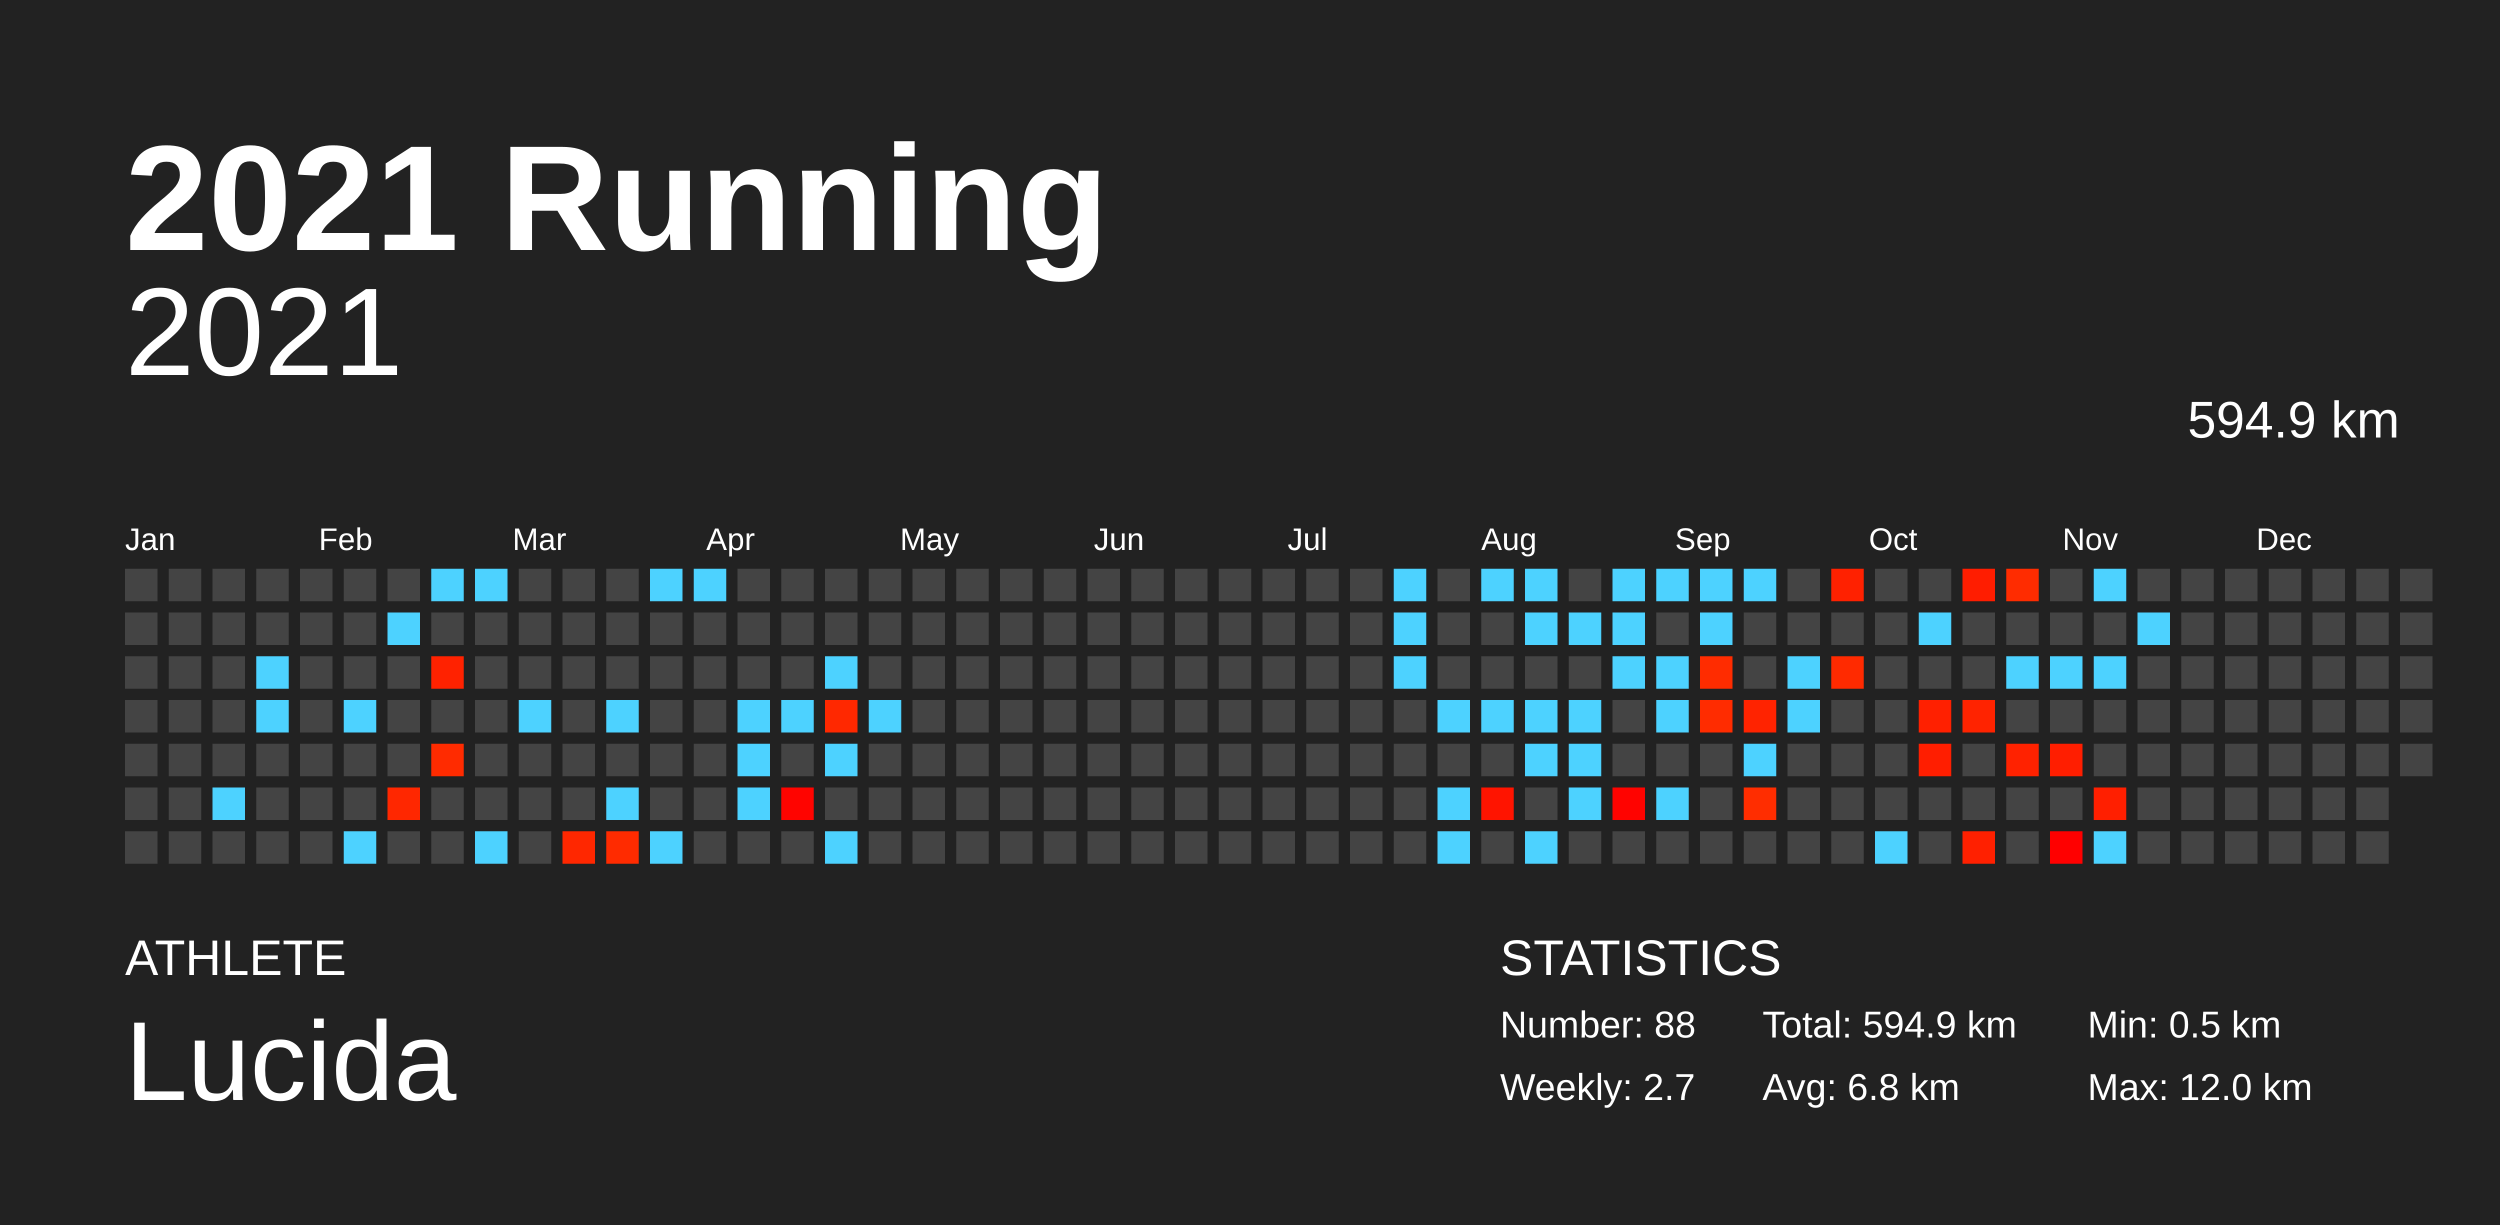
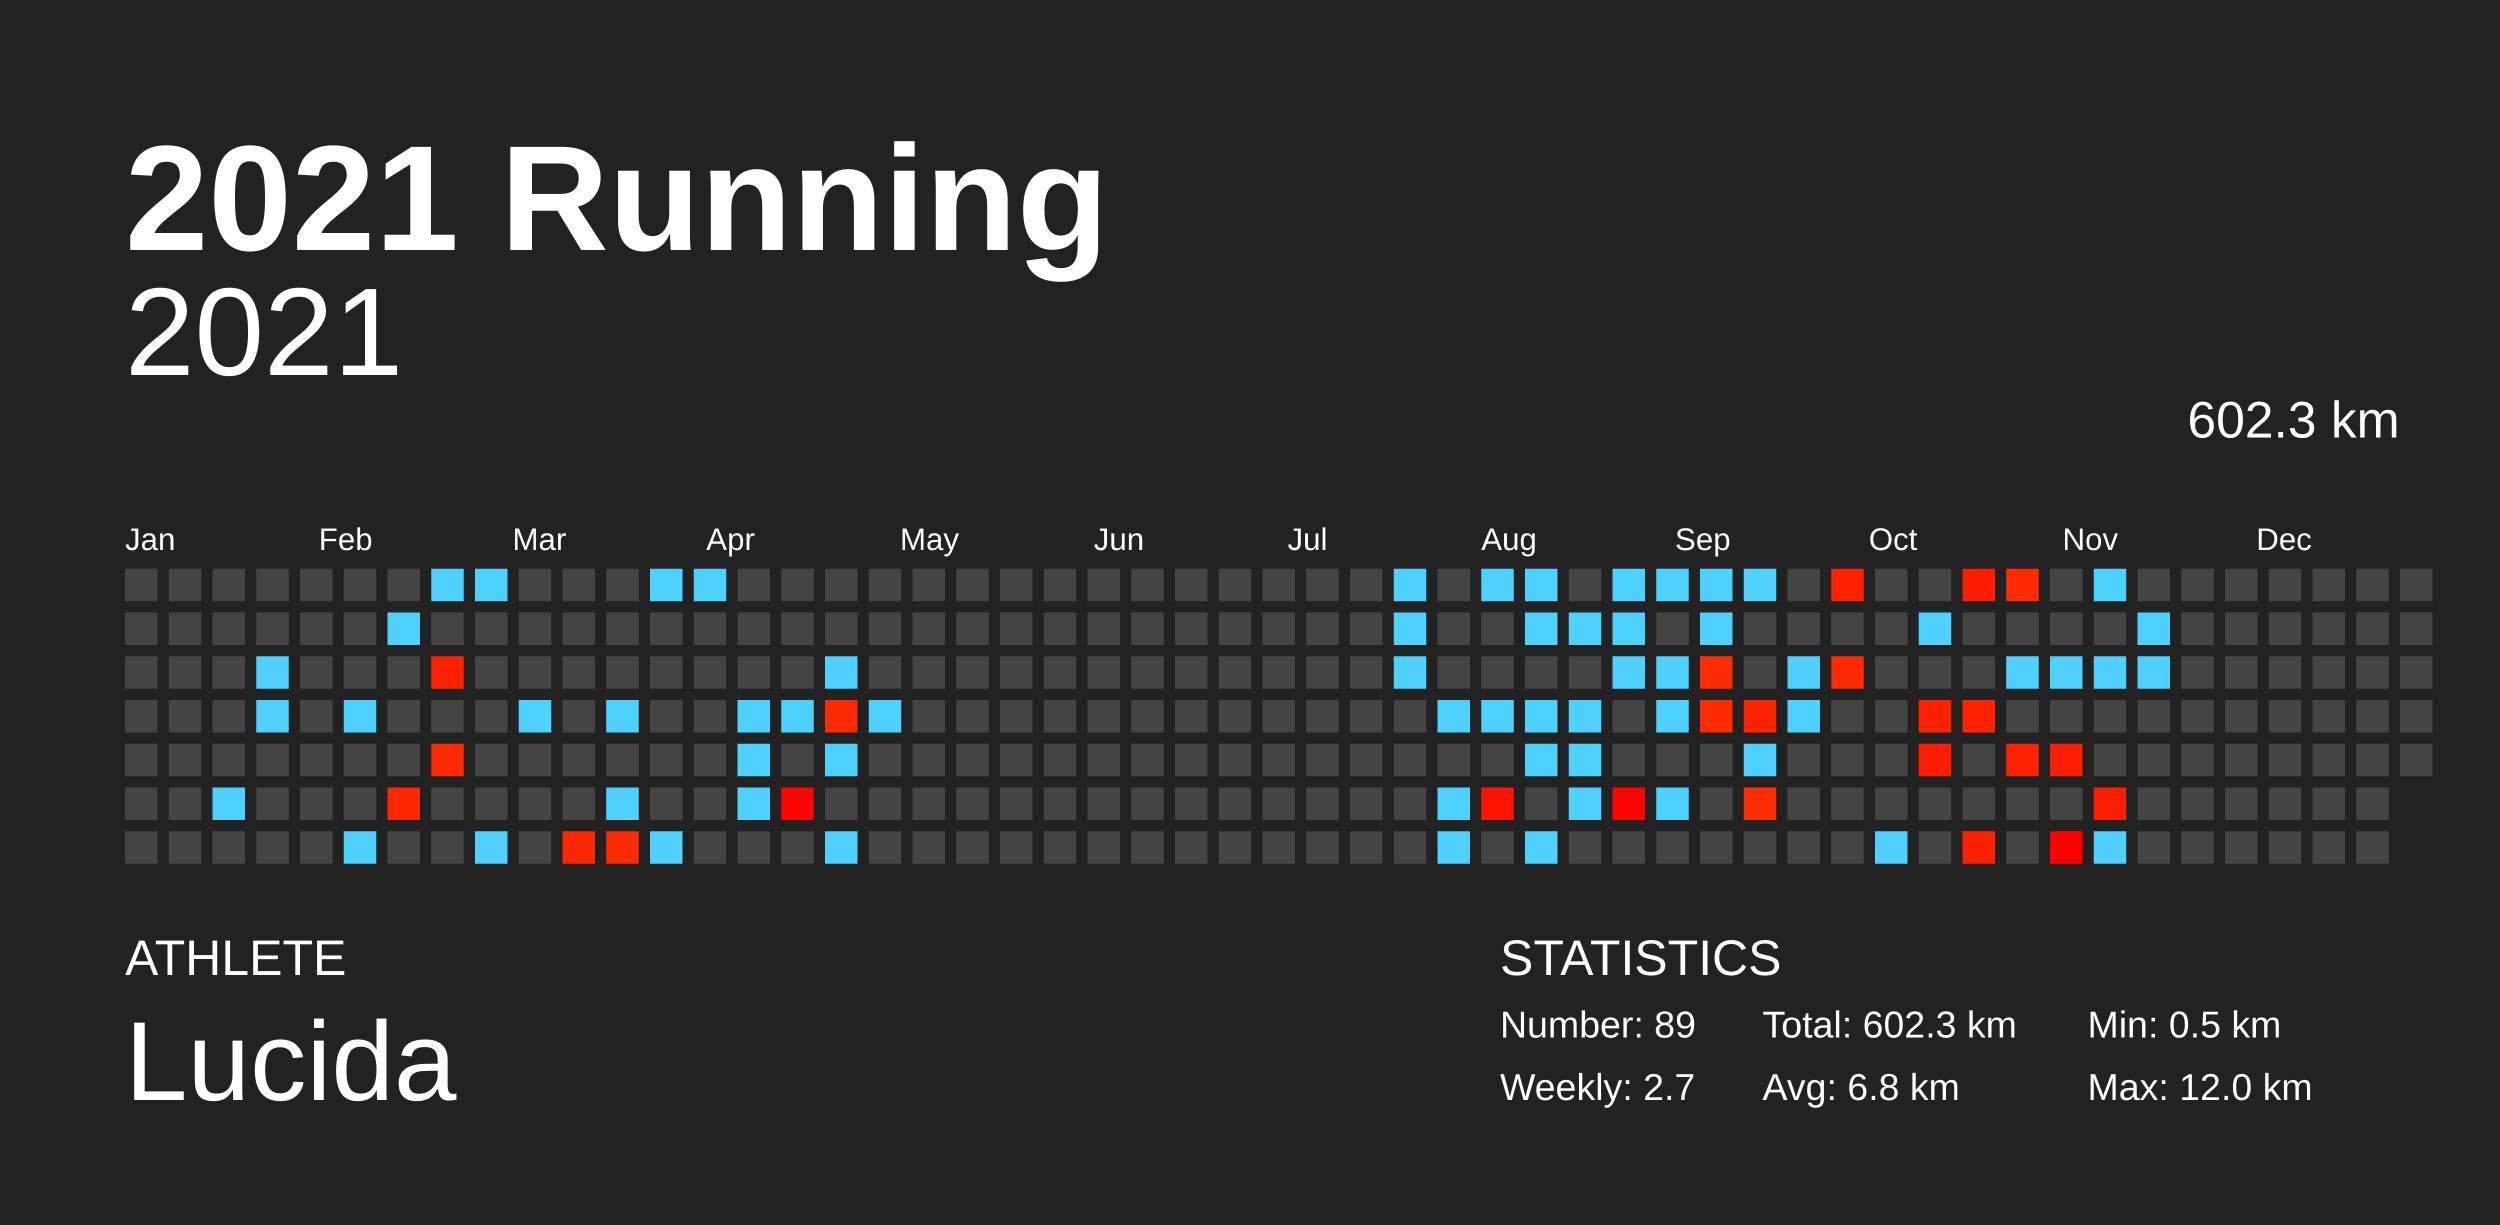
<svg xmlns="http://www.w3.org/2000/svg" baseProfile="full" height="98mm" version="1.1" viewBox="0,0,200,98" width="200mm">
  <defs />
  <rect fill="#222222" height="98" width="200" x="0" y="0" />
  <text fill="#FFFFFF" style="font-size:12px; font-family:Arial; font-weight:bold;" x="10" y="20">2021 Running</text>
  <text fill="#FFFFFF" style="font-size:4px; font-family:Arial" x="10" y="78">ATHLETE</text>
  <text fill="#FFFFFF" style="font-size:9px; font-family:Arial" x="10" y="88">Lucida</text>
  <text fill="#FFFFFF" style="font-size:4px; font-family:Arial" x="120" y="78">STATISTICS</text>
-   <text fill="#FFFFFF" style="font-size:3px; font-family:Arial" x="120" y="83">Number: 88</text>
+   <text fill="#FFFFFF" style="font-size:3px; font-family:Arial" x="120" y="83">Number: 89</text>
  <text fill="#FFFFFF" style="font-size:3px; font-family:Arial" x="120" y="88">Weekly: 2.7</text>
-   <text fill="#FFFFFF" style="font-size:3px; font-family:Arial" x="141" y="83">Total: 594.9 km</text>
+   <text fill="#FFFFFF" style="font-size:3px; font-family:Arial" x="141" y="83">Total: 602.3 km</text>
  <text fill="#FFFFFF" style="font-size:3px; font-family:Arial" x="141" y="88">Avg: 6.8 km</text>
  <text fill="#FFFFFF" style="font-size:3px; font-family:Arial" x="167" y="83">Min: 0.5 km</text>
  <text fill="#FFFFFF" style="font-size:3px; font-family:Arial" x="167" y="88">Max: 12.0 km</text>
  <text alignment-baseline="hanging" fill="#FFFFFF" style="font-size:10.0px; font-family:Arial;" x="10" y="30">2021</text>
-   <text alignment-baseline="hanging" fill="#FFFFFF" style="font-size:4.125px; font-family:Arial;" x="175" y="35">594.9 km</text>
+   <text alignment-baseline="hanging" fill="#FFFFFF" style="font-size:4.125px; font-family:Arial;" x="175" y="35">602.3 km</text>
  <text fill="#FFFFFF" style="font-size:2.5px; font-family:Arial" x="10.0" y="44">Jan</text>
  <text fill="#FFFFFF" style="font-size:2.5px; font-family:Arial" x="25.5" y="44">Feb</text>
  <text fill="#FFFFFF" style="font-size:2.5px; font-family:Arial" x="41.0" y="44">Mar</text>
  <text fill="#FFFFFF" style="font-size:2.5px; font-family:Arial" x="56.5" y="44">Apr</text>
  <text fill="#FFFFFF" style="font-size:2.5px; font-family:Arial" x="72.0" y="44">May</text>
  <text fill="#FFFFFF" style="font-size:2.5px; font-family:Arial" x="87.5" y="44">Jun</text>
  <text fill="#FFFFFF" style="font-size:2.5px; font-family:Arial" x="103.0" y="44">Jul</text>
  <text fill="#FFFFFF" style="font-size:2.5px; font-family:Arial" x="118.5" y="44">Aug</text>
  <text fill="#FFFFFF" style="font-size:2.5px; font-family:Arial" x="134.0" y="44">Sep</text>
  <text fill="#FFFFFF" style="font-size:2.5px; font-family:Arial" x="149.5" y="44">Oct</text>
  <text fill="#FFFFFF" style="font-size:2.5px; font-family:Arial" x="165.0" y="44">Nov</text>
  <text fill="#FFFFFF" style="font-size:2.5px; font-family:Arial" x="180.5" y="44">Dec</text>
  <rect fill="#444444" height="2.6" width="2.6" x="10.0" y="45.5" />
  <rect fill="#444444" height="2.6" width="2.6" x="10.0" y="49.0" />
  <rect fill="#444444" height="2.6" width="2.6" x="10.0" y="52.5" />
  <rect fill="#444444" height="2.6" width="2.6" x="10.0" y="56.0" />
  <rect fill="#444444" height="2.6" width="2.6" x="10.0" y="59.5" />
  <rect fill="#444444" height="2.6" width="2.6" x="10.0" y="63.0" />
  <rect fill="#444444" height="2.6" width="2.6" x="10.0" y="66.5" />
  <rect fill="#444444" height="2.6" width="2.6" x="13.5" y="45.5" />
  <rect fill="#444444" height="2.6" width="2.6" x="13.5" y="49.0" />
  <rect fill="#444444" height="2.6" width="2.6" x="13.5" y="52.5" />
  <rect fill="#444444" height="2.6" width="2.6" x="13.5" y="56.0" />
  <rect fill="#444444" height="2.6" width="2.6" x="13.5" y="59.5" />
  <rect fill="#444444" height="2.6" width="2.6" x="13.5" y="63.0" />
  <rect fill="#444444" height="2.6" width="2.6" x="13.5" y="66.5" />
  <rect fill="#444444" height="2.6" width="2.6" x="17.0" y="45.5" />
  <rect fill="#444444" height="2.6" width="2.6" x="17.0" y="49.0" />
  <rect fill="#444444" height="2.6" width="2.6" x="17.0" y="52.5" />
  <rect fill="#444444" height="2.6" width="2.6" x="17.0" y="56.0" />
  <rect fill="#444444" height="2.6" width="2.6" x="17.0" y="59.5" />
  <rect fill="#4dd2ff" height="2.6" width="2.6" x="17.0" y="63.0" />
  <rect fill="#444444" height="2.6" width="2.6" x="17.0" y="66.5" />
  <rect fill="#444444" height="2.6" width="2.6" x="20.5" y="45.5" />
  <rect fill="#444444" height="2.6" width="2.6" x="20.5" y="49.0" />
  <rect fill="#4dd2ff" height="2.6" width="2.6" x="20.5" y="52.5" />
  <rect fill="#4dd2ff" height="2.6" width="2.6" x="20.5" y="56.0" />
  <rect fill="#444444" height="2.6" width="2.6" x="20.5" y="59.5" />
  <rect fill="#444444" height="2.6" width="2.6" x="20.5" y="63.0" />
  <rect fill="#444444" height="2.6" width="2.6" x="20.5" y="66.5" />
  <rect fill="#444444" height="2.6" width="2.6" x="24.0" y="45.5" />
  <rect fill="#444444" height="2.6" width="2.6" x="24.0" y="49.0" />
  <rect fill="#444444" height="2.6" width="2.6" x="24.0" y="52.5" />
  <rect fill="#444444" height="2.6" width="2.6" x="24.0" y="56.0" />
  <rect fill="#444444" height="2.6" width="2.6" x="24.0" y="59.5" />
  <rect fill="#444444" height="2.6" width="2.6" x="24.0" y="63.0" />
  <rect fill="#444444" height="2.6" width="2.6" x="24.0" y="66.5" />
  <rect fill="#444444" height="2.6" width="2.6" x="27.5" y="45.5" />
  <rect fill="#444444" height="2.6" width="2.6" x="27.5" y="49.0" />
  <rect fill="#444444" height="2.6" width="2.6" x="27.5" y="52.5" />
  <rect fill="#4dd2ff" height="2.6" width="2.6" x="27.5" y="56.0" />
  <rect fill="#444444" height="2.6" width="2.6" x="27.5" y="59.5" />
  <rect fill="#444444" height="2.6" width="2.6" x="27.5" y="63.0" />
  <rect fill="#4dd2ff" height="2.6" width="2.6" x="27.5" y="66.5" />
  <rect fill="#444444" height="2.6" width="2.6" x="31.0" y="45.5" />
  <rect fill="#4dd2ff" height="2.6" width="2.6" x="31.0" y="49.0" />
  <rect fill="#444444" height="2.6" width="2.6" x="31.0" y="52.5" />
  <rect fill="#444444" height="2.6" width="2.6" x="31.0" y="56.0" />
  <rect fill="#444444" height="2.6" width="2.6" x="31.0" y="59.5" />
  <rect fill="#ff2700" height="2.6" width="2.6" x="31.0" y="63.0" />
  <rect fill="#444444" height="2.6" width="2.6" x="31.0" y="66.5" />
  <rect fill="#4dd2ff" height="2.6" width="2.6" x="34.5" y="45.5" />
  <rect fill="#444444" height="2.6" width="2.6" x="34.5" y="49.0" />
  <rect fill="#ff2200" height="2.6" width="2.6" x="34.5" y="52.5" />
  <rect fill="#444444" height="2.6" width="2.6" x="34.5" y="56.0" />
  <rect fill="#ff2b00" height="2.6" width="2.6" x="34.5" y="59.5" />
  <rect fill="#444444" height="2.6" width="2.6" x="34.5" y="63.0" />
  <rect fill="#444444" height="2.6" width="2.6" x="34.5" y="66.5" />
  <rect fill="#4dd2ff" height="2.6" width="2.6" x="38.0" y="45.5" />
  <rect fill="#444444" height="2.6" width="2.6" x="38.0" y="49.0" />
  <rect fill="#444444" height="2.6" width="2.6" x="38.0" y="52.5" />
  <rect fill="#444444" height="2.6" width="2.6" x="38.0" y="56.0" />
  <rect fill="#444444" height="2.6" width="2.6" x="38.0" y="59.5" />
  <rect fill="#444444" height="2.6" width="2.6" x="38.0" y="63.0" />
  <rect fill="#4dd2ff" height="2.6" width="2.6" x="38.0" y="66.5" />
  <rect fill="#444444" height="2.6" width="2.6" x="41.5" y="45.5" />
  <rect fill="#444444" height="2.6" width="2.6" x="41.5" y="49.0" />
  <rect fill="#444444" height="2.6" width="2.6" x="41.5" y="52.5" />
  <rect fill="#4dd2ff" height="2.6" width="2.6" x="41.5" y="56.0" />
  <rect fill="#444444" height="2.6" width="2.6" x="41.5" y="59.5" />
  <rect fill="#444444" height="2.6" width="2.6" x="41.5" y="63.0" />
  <rect fill="#444444" height="2.6" width="2.6" x="41.5" y="66.5" />
  <rect fill="#444444" height="2.6" width="2.6" x="45.0" y="45.5" />
  <rect fill="#444444" height="2.6" width="2.6" x="45.0" y="49.0" />
  <rect fill="#444444" height="2.6" width="2.6" x="45.0" y="52.5" />
  <rect fill="#444444" height="2.6" width="2.6" x="45.0" y="56.0" />
  <rect fill="#444444" height="2.6" width="2.6" x="45.0" y="59.5" />
  <rect fill="#444444" height="2.6" width="2.6" x="45.0" y="63.0" />
  <rect fill="#ff2700" height="2.6" width="2.6" x="45.0" y="66.5" />
  <rect fill="#444444" height="2.6" width="2.6" x="48.5" y="45.5" />
  <rect fill="#444444" height="2.6" width="2.6" x="48.5" y="49.0" />
  <rect fill="#444444" height="2.6" width="2.6" x="48.5" y="52.5" />
  <rect fill="#4dd2ff" height="2.6" width="2.6" x="48.5" y="56.0" />
  <rect fill="#444444" height="2.6" width="2.6" x="48.5" y="59.5" />
  <rect fill="#4dd2ff" height="2.6" width="2.6" x="48.5" y="63.0" />
  <rect fill="#ff2b00" height="2.6" width="2.6" x="48.5" y="66.5" />
  <rect fill="#4dd2ff" height="2.6" width="2.6" x="52.0" y="45.5" />
  <rect fill="#444444" height="2.6" width="2.6" x="52.0" y="49.0" />
  <rect fill="#444444" height="2.6" width="2.6" x="52.0" y="52.5" />
  <rect fill="#444444" height="2.6" width="2.6" x="52.0" y="56.0" />
  <rect fill="#444444" height="2.6" width="2.6" x="52.0" y="59.5" />
  <rect fill="#444444" height="2.6" width="2.6" x="52.0" y="63.0" />
  <rect fill="#4dd2ff" height="2.6" width="2.6" x="52.0" y="66.5" />
  <rect fill="#4dd2ff" height="2.6" width="2.6" x="55.5" y="45.5" />
  <rect fill="#444444" height="2.6" width="2.6" x="55.5" y="49.0" />
  <rect fill="#444444" height="2.6" width="2.6" x="55.5" y="52.5" />
  <rect fill="#444444" height="2.6" width="2.6" x="55.5" y="56.0" />
  <rect fill="#444444" height="2.6" width="2.6" x="55.5" y="59.5" />
  <rect fill="#444444" height="2.6" width="2.6" x="55.5" y="63.0" />
  <rect fill="#444444" height="2.6" width="2.6" x="55.5" y="66.5" />
  <rect fill="#444444" height="2.6" width="2.6" x="59.0" y="45.5" />
  <rect fill="#444444" height="2.6" width="2.6" x="59.0" y="49.0" />
  <rect fill="#444444" height="2.6" width="2.6" x="59.0" y="52.5" />
  <rect fill="#4dd2ff" height="2.6" width="2.6" x="59.0" y="56.0" />
  <rect fill="#4dd2ff" height="2.6" width="2.6" x="59.0" y="59.5" />
  <rect fill="#4dd2ff" height="2.6" width="2.6" x="59.0" y="63.0" />
  <rect fill="#444444" height="2.6" width="2.6" x="59.0" y="66.5" />
  <rect fill="#444444" height="2.6" width="2.6" x="62.5" y="45.5" />
  <rect fill="#444444" height="2.6" width="2.6" x="62.5" y="49.0" />
  <rect fill="#444444" height="2.6" width="2.6" x="62.5" y="52.5" />
  <rect fill="#4dd2ff" height="2.6" width="2.6" x="62.5" y="56.0" />
  <rect fill="#444444" height="2.6" width="2.6" x="62.5" y="59.5" />
  <rect fill="#ff0400" height="2.6" width="2.6" x="62.5" y="63.0" />
  <rect fill="#444444" height="2.6" width="2.6" x="62.5" y="66.5" />
  <rect fill="#444444" height="2.6" width="2.6" x="66.0" y="45.5" />
  <rect fill="#444444" height="2.6" width="2.6" x="66.0" y="49.0" />
  <rect fill="#4dd2ff" height="2.6" width="2.6" x="66.0" y="52.5" />
  <rect fill="#ff2800" height="2.6" width="2.6" x="66.0" y="56.0" />
  <rect fill="#4dd2ff" height="2.6" width="2.6" x="66.0" y="59.5" />
  <rect fill="#444444" height="2.6" width="2.6" x="66.0" y="63.0" />
  <rect fill="#4dd2ff" height="2.6" width="2.6" x="66.0" y="66.5" />
  <rect fill="#444444" height="2.6" width="2.6" x="69.5" y="45.5" />
  <rect fill="#444444" height="2.6" width="2.6" x="69.5" y="49.0" />
  <rect fill="#444444" height="2.6" width="2.6" x="69.5" y="52.5" />
  <rect fill="#4dd2ff" height="2.6" width="2.6" x="69.5" y="56.0" />
  <rect fill="#444444" height="2.6" width="2.6" x="69.5" y="59.5" />
  <rect fill="#444444" height="2.6" width="2.6" x="69.5" y="63.0" />
  <rect fill="#444444" height="2.6" width="2.6" x="69.5" y="66.5" />
  <rect fill="#444444" height="2.6" width="2.6" x="73.0" y="45.5" />
  <rect fill="#444444" height="2.6" width="2.6" x="73.0" y="49.0" />
  <rect fill="#444444" height="2.6" width="2.6" x="73.0" y="52.5" />
  <rect fill="#444444" height="2.6" width="2.6" x="73.0" y="56.0" />
  <rect fill="#444444" height="2.6" width="2.6" x="73.0" y="59.5" />
  <rect fill="#444444" height="2.6" width="2.6" x="73.0" y="63.0" />
  <rect fill="#444444" height="2.6" width="2.6" x="73.0" y="66.5" />
  <rect fill="#444444" height="2.6" width="2.6" x="76.5" y="45.5" />
  <rect fill="#444444" height="2.6" width="2.6" x="76.5" y="49.0" />
  <rect fill="#444444" height="2.6" width="2.6" x="76.5" y="52.5" />
  <rect fill="#444444" height="2.6" width="2.6" x="76.5" y="56.0" />
  <rect fill="#444444" height="2.6" width="2.6" x="76.5" y="59.5" />
  <rect fill="#444444" height="2.6" width="2.6" x="76.5" y="63.0" />
  <rect fill="#444444" height="2.6" width="2.6" x="76.5" y="66.5" />
  <rect fill="#444444" height="2.6" width="2.6" x="80.0" y="45.5" />
  <rect fill="#444444" height="2.6" width="2.6" x="80.0" y="49.0" />
  <rect fill="#444444" height="2.6" width="2.6" x="80.0" y="52.5" />
  <rect fill="#444444" height="2.6" width="2.6" x="80.0" y="56.0" />
  <rect fill="#444444" height="2.6" width="2.6" x="80.0" y="59.5" />
  <rect fill="#444444" height="2.6" width="2.6" x="80.0" y="63.0" />
  <rect fill="#444444" height="2.6" width="2.6" x="80.0" y="66.5" />
  <rect fill="#444444" height="2.6" width="2.6" x="83.5" y="45.5" />
  <rect fill="#444444" height="2.6" width="2.6" x="83.5" y="49.0" />
  <rect fill="#444444" height="2.6" width="2.6" x="83.5" y="52.5" />
  <rect fill="#444444" height="2.6" width="2.6" x="83.5" y="56.0" />
  <rect fill="#444444" height="2.6" width="2.6" x="83.5" y="59.5" />
  <rect fill="#444444" height="2.6" width="2.6" x="83.5" y="63.0" />
  <rect fill="#444444" height="2.6" width="2.6" x="83.5" y="66.5" />
  <rect fill="#444444" height="2.6" width="2.6" x="87.0" y="45.5" />
  <rect fill="#444444" height="2.6" width="2.6" x="87.0" y="49.0" />
  <rect fill="#444444" height="2.6" width="2.6" x="87.0" y="52.5" />
  <rect fill="#444444" height="2.6" width="2.6" x="87.0" y="56.0" />
  <rect fill="#444444" height="2.6" width="2.6" x="87.0" y="59.5" />
  <rect fill="#444444" height="2.6" width="2.6" x="87.0" y="63.0" />
  <rect fill="#444444" height="2.6" width="2.6" x="87.0" y="66.5" />
  <rect fill="#444444" height="2.6" width="2.6" x="90.5" y="45.5" />
  <rect fill="#444444" height="2.6" width="2.6" x="90.5" y="49.0" />
  <rect fill="#444444" height="2.6" width="2.6" x="90.5" y="52.5" />
  <rect fill="#444444" height="2.6" width="2.6" x="90.5" y="56.0" />
  <rect fill="#444444" height="2.6" width="2.6" x="90.5" y="59.5" />
  <rect fill="#444444" height="2.6" width="2.6" x="90.5" y="63.0" />
  <rect fill="#444444" height="2.6" width="2.6" x="90.5" y="66.5" />
  <rect fill="#444444" height="2.6" width="2.6" x="94.0" y="45.5" />
  <rect fill="#444444" height="2.6" width="2.6" x="94.0" y="49.0" />
  <rect fill="#444444" height="2.6" width="2.6" x="94.0" y="52.5" />
  <rect fill="#444444" height="2.6" width="2.6" x="94.0" y="56.0" />
  <rect fill="#444444" height="2.6" width="2.6" x="94.0" y="59.5" />
  <rect fill="#444444" height="2.6" width="2.6" x="94.0" y="63.0" />
  <rect fill="#444444" height="2.6" width="2.6" x="94.0" y="66.5" />
  <rect fill="#444444" height="2.6" width="2.6" x="97.5" y="45.5" />
  <rect fill="#444444" height="2.6" width="2.6" x="97.5" y="49.0" />
  <rect fill="#444444" height="2.6" width="2.6" x="97.5" y="52.5" />
  <rect fill="#444444" height="2.6" width="2.6" x="97.5" y="56.0" />
  <rect fill="#444444" height="2.6" width="2.6" x="97.5" y="59.5" />
  <rect fill="#444444" height="2.6" width="2.6" x="97.5" y="63.0" />
  <rect fill="#444444" height="2.6" width="2.6" x="97.5" y="66.5" />
  <rect fill="#444444" height="2.6" width="2.6" x="101.0" y="45.5" />
  <rect fill="#444444" height="2.6" width="2.6" x="101.0" y="49.0" />
  <rect fill="#444444" height="2.6" width="2.6" x="101.0" y="52.5" />
  <rect fill="#444444" height="2.6" width="2.6" x="101.0" y="56.0" />
  <rect fill="#444444" height="2.6" width="2.6" x="101.0" y="59.5" />
  <rect fill="#444444" height="2.6" width="2.6" x="101.0" y="63.0" />
  <rect fill="#444444" height="2.6" width="2.6" x="101.0" y="66.5" />
  <rect fill="#444444" height="2.6" width="2.6" x="104.5" y="45.5" />
  <rect fill="#444444" height="2.6" width="2.6" x="104.5" y="49.0" />
  <rect fill="#444444" height="2.6" width="2.6" x="104.5" y="52.5" />
  <rect fill="#444444" height="2.6" width="2.6" x="104.5" y="56.0" />
  <rect fill="#444444" height="2.6" width="2.6" x="104.5" y="59.5" />
  <rect fill="#444444" height="2.6" width="2.6" x="104.5" y="63.0" />
  <rect fill="#444444" height="2.6" width="2.6" x="104.5" y="66.5" />
  <rect fill="#444444" height="2.6" width="2.6" x="108.0" y="45.5" />
  <rect fill="#444444" height="2.6" width="2.6" x="108.0" y="49.0" />
  <rect fill="#444444" height="2.6" width="2.6" x="108.0" y="52.5" />
  <rect fill="#444444" height="2.6" width="2.6" x="108.0" y="56.0" />
  <rect fill="#444444" height="2.6" width="2.6" x="108.0" y="59.5" />
  <rect fill="#444444" height="2.6" width="2.6" x="108.0" y="63.0" />
  <rect fill="#444444" height="2.6" width="2.6" x="108.0" y="66.5" />
  <rect fill="#4dd2ff" height="2.6" width="2.6" x="111.5" y="45.5" />
  <rect fill="#4dd2ff" height="2.6" width="2.6" x="111.5" y="49.0" />
  <rect fill="#4dd2ff" height="2.6" width="2.6" x="111.5" y="52.5" />
  <rect fill="#444444" height="2.6" width="2.6" x="111.5" y="56.0" />
  <rect fill="#444444" height="2.6" width="2.6" x="111.5" y="59.5" />
  <rect fill="#444444" height="2.6" width="2.6" x="111.5" y="63.0" />
  <rect fill="#444444" height="2.6" width="2.6" x="111.5" y="66.5" />
  <rect fill="#444444" height="2.6" width="2.6" x="115.0" y="45.5" />
  <rect fill="#444444" height="2.6" width="2.6" x="115.0" y="49.0" />
  <rect fill="#444444" height="2.6" width="2.6" x="115.0" y="52.5" />
  <rect fill="#4dd2ff" height="2.6" width="2.6" x="115.0" y="56.0" />
  <rect fill="#444444" height="2.6" width="2.6" x="115.0" y="59.5" />
  <rect fill="#4dd2ff" height="2.6" width="2.6" x="115.0" y="63.0" />
  <rect fill="#4dd2ff" height="2.6" width="2.6" x="115.0" y="66.5" />
  <rect fill="#4dd2ff" height="2.6" width="2.6" x="118.5" y="45.5" />
  <rect fill="#444444" height="2.6" width="2.6" x="118.5" y="49.0" />
  <rect fill="#444444" height="2.6" width="2.6" x="118.5" y="52.5" />
  <rect fill="#4dd2ff" height="2.6" width="2.6" x="118.5" y="56.0" />
  <rect fill="#444444" height="2.6" width="2.6" x="118.5" y="59.5" />
  <rect fill="#ff1400" height="2.6" width="2.6" x="118.5" y="63.0" />
  <rect fill="#444444" height="2.6" width="2.6" x="118.5" y="66.5" />
  <rect fill="#4dd2ff" height="2.6" width="2.6" x="122.0" y="45.5" />
  <rect fill="#4dd2ff" height="2.6" width="2.6" x="122.0" y="49.0" />
  <rect fill="#444444" height="2.6" width="2.6" x="122.0" y="52.5" />
  <rect fill="#4dd2ff" height="2.6" width="2.6" x="122.0" y="56.0" />
  <rect fill="#4dd2ff" height="2.6" width="2.6" x="122.0" y="59.5" />
  <rect fill="#444444" height="2.6" width="2.6" x="122.0" y="63.0" />
  <rect fill="#4dd2ff" height="2.6" width="2.6" x="122.0" y="66.5" />
  <rect fill="#444444" height="2.6" width="2.6" x="125.5" y="45.5" />
  <rect fill="#4dd2ff" height="2.6" width="2.6" x="125.5" y="49.0" />
  <rect fill="#444444" height="2.6" width="2.6" x="125.5" y="52.5" />
  <rect fill="#4dd2ff" height="2.6" width="2.6" x="125.5" y="56.0" />
  <rect fill="#4dd2ff" height="2.6" width="2.6" x="125.5" y="59.5" />
  <rect fill="#4dd2ff" height="2.6" width="2.6" x="125.5" y="63.0" />
  <rect fill="#444444" height="2.6" width="2.6" x="125.5" y="66.5" />
  <rect fill="#4dd2ff" height="2.6" width="2.6" x="129.0" y="45.5" />
  <rect fill="#4dd2ff" height="2.6" width="2.6" x="129.0" y="49.0" />
  <rect fill="#4dd2ff" height="2.6" width="2.6" x="129.0" y="52.5" />
  <rect fill="#444444" height="2.6" width="2.6" x="129.0" y="56.0" />
  <rect fill="#444444" height="2.6" width="2.6" x="129.0" y="59.5" />
  <rect fill="#ff0300" height="2.6" width="2.6" x="129.0" y="63.0" />
  <rect fill="#444444" height="2.6" width="2.6" x="129.0" y="66.5" />
  <rect fill="#4dd2ff" height="2.6" width="2.6" x="132.5" y="45.5" />
  <rect fill="#444444" height="2.6" width="2.6" x="132.5" y="49.0" />
  <rect fill="#4dd2ff" height="2.6" width="2.6" x="132.5" y="52.5" />
  <rect fill="#4dd2ff" height="2.6" width="2.6" x="132.5" y="56.0" />
  <rect fill="#444444" height="2.6" width="2.6" x="132.5" y="59.5" />
  <rect fill="#4dd2ff" height="2.6" width="2.6" x="132.5" y="63.0" />
  <rect fill="#444444" height="2.6" width="2.6" x="132.5" y="66.5" />
  <rect fill="#4dd2ff" height="2.6" width="2.6" x="136.0" y="45.5" />
  <rect fill="#4dd2ff" height="2.6" width="2.6" x="136.0" y="49.0" />
  <rect fill="#ff2c00" height="2.6" width="2.6" x="136.0" y="52.5" />
  <rect fill="#ff2c00" height="2.6" width="2.6" x="136.0" y="56.0" />
  <rect fill="#444444" height="2.6" width="2.6" x="136.0" y="59.5" />
  <rect fill="#444444" height="2.6" width="2.6" x="136.0" y="63.0" />
  <rect fill="#444444" height="2.6" width="2.6" x="136.0" y="66.5" />
  <rect fill="#4dd2ff" height="2.6" width="2.6" x="139.5" y="45.5" />
  <rect fill="#444444" height="2.6" width="2.6" x="139.5" y="49.0" />
  <rect fill="#444444" height="2.6" width="2.6" x="139.5" y="52.5" />
  <rect fill="#ff2300" height="2.6" width="2.6" x="139.5" y="56.0" />
  <rect fill="#4dd2ff" height="2.6" width="2.6" x="139.5" y="59.5" />
  <rect fill="#ff2d00" height="2.6" width="2.6" x="139.5" y="63.0" />
  <rect fill="#444444" height="2.6" width="2.6" x="139.5" y="66.5" />
  <rect fill="#444444" height="2.6" width="2.6" x="143.0" y="45.5" />
  <rect fill="#444444" height="2.6" width="2.6" x="143.0" y="49.0" />
  <rect fill="#4dd2ff" height="2.6" width="2.6" x="143.0" y="52.5" />
  <rect fill="#4dd2ff" height="2.6" width="2.6" x="143.0" y="56.0" />
  <rect fill="#444444" height="2.6" width="2.6" x="143.0" y="59.5" />
  <rect fill="#444444" height="2.6" width="2.6" x="143.0" y="63.0" />
  <rect fill="#444444" height="2.6" width="2.6" x="143.0" y="66.5" />
  <rect fill="#ff2100" height="2.6" width="2.6" x="146.5" y="45.5" />
  <rect fill="#444444" height="2.6" width="2.6" x="146.5" y="49.0" />
  <rect fill="#ff2a00" height="2.6" width="2.6" x="146.5" y="52.5" />
  <rect fill="#444444" height="2.6" width="2.6" x="146.5" y="56.0" />
  <rect fill="#444444" height="2.6" width="2.6" x="146.5" y="59.5" />
  <rect fill="#444444" height="2.6" width="2.6" x="146.5" y="63.0" />
  <rect fill="#444444" height="2.6" width="2.6" x="146.5" y="66.5" />
  <rect fill="#444444" height="2.6" width="2.6" x="150.0" y="45.5" />
  <rect fill="#444444" height="2.6" width="2.6" x="150.0" y="49.0" />
  <rect fill="#444444" height="2.6" width="2.6" x="150.0" y="52.5" />
  <rect fill="#444444" height="2.6" width="2.6" x="150.0" y="56.0" />
  <rect fill="#444444" height="2.6" width="2.6" x="150.0" y="59.5" />
  <rect fill="#444444" height="2.6" width="2.6" x="150.0" y="63.0" />
  <rect fill="#4dd2ff" height="2.6" width="2.6" x="150.0" y="66.5" />
  <rect fill="#444444" height="2.6" width="2.6" x="153.5" y="45.5" />
  <rect fill="#4dd2ff" height="2.6" width="2.6" x="153.5" y="49.0" />
  <rect fill="#444444" height="2.6" width="2.6" x="153.5" y="52.5" />
  <rect fill="#ff2000" height="2.6" width="2.6" x="153.5" y="56.0" />
  <rect fill="#ff1e00" height="2.6" width="2.6" x="153.5" y="59.5" />
  <rect fill="#444444" height="2.6" width="2.6" x="153.5" y="63.0" />
  <rect fill="#444444" height="2.6" width="2.6" x="153.5" y="66.5" />
  <rect fill="#ff1d00" height="2.6" width="2.6" x="157.0" y="45.5" />
  <rect fill="#444444" height="2.6" width="2.6" x="157.0" y="49.0" />
  <rect fill="#444444" height="2.6" width="2.6" x="157.0" y="52.5" />
  <rect fill="#ff2300" height="2.6" width="2.6" x="157.0" y="56.0" />
  <rect fill="#444444" height="2.6" width="2.6" x="157.0" y="59.5" />
  <rect fill="#444444" height="2.6" width="2.6" x="157.0" y="63.0" />
  <rect fill="#ff2000" height="2.6" width="2.6" x="157.0" y="66.5" />
  <rect fill="#ff2c00" height="2.6" width="2.6" x="160.5" y="45.5" />
  <rect fill="#444444" height="2.6" width="2.6" x="160.5" y="49.0" />
  <rect fill="#4dd2ff" height="2.6" width="2.6" x="160.5" y="52.5" />
  <rect fill="#444444" height="2.6" width="2.6" x="160.5" y="56.0" />
  <rect fill="#ff2200" height="2.6" width="2.6" x="160.5" y="59.5" />
  <rect fill="#444444" height="2.6" width="2.6" x="160.5" y="63.0" />
  <rect fill="#444444" height="2.6" width="2.6" x="160.5" y="66.5" />
  <rect fill="#444444" height="2.6" width="2.6" x="164.0" y="45.5" />
  <rect fill="#444444" height="2.6" width="2.6" x="164.0" y="49.0" />
  <rect fill="#4dd2ff" height="2.6" width="2.6" x="164.0" y="52.5" />
  <rect fill="#444444" height="2.6" width="2.6" x="164.0" y="56.0" />
  <rect fill="#ff1e00" height="2.6" width="2.6" x="164.0" y="59.5" />
  <rect fill="#444444" height="2.6" width="2.6" x="164.0" y="63.0" />
  <rect fill="#ff0000" height="2.6" width="2.6" x="164.0" y="66.5" />
  <rect fill="#4dd2ff" height="2.6" width="2.6" x="167.5" y="45.5" />
  <rect fill="#444444" height="2.6" width="2.6" x="167.5" y="49.0" />
  <rect fill="#4dd2ff" height="2.6" width="2.6" x="167.5" y="52.5" />
  <rect fill="#444444" height="2.6" width="2.6" x="167.5" y="56.0" />
  <rect fill="#444444" height="2.6" width="2.6" x="167.5" y="59.5" />
  <rect fill="#ff1f00" height="2.6" width="2.6" x="167.5" y="63.0" />
  <rect fill="#4dd2ff" height="2.6" width="2.6" x="167.5" y="66.5" />
  <rect fill="#444444" height="2.6" width="2.6" x="171.0" y="45.5" />
  <rect fill="#4dd2ff" height="2.6" width="2.6" x="171.0" y="49.0" />
-   <rect fill="#444444" height="2.6" width="2.6" x="171.0" y="52.5" />
+   <rect fill="#4dd2ff" height="2.6" width="2.6" x="171.0" y="52.5" />
  <rect fill="#444444" height="2.6" width="2.6" x="171.0" y="56.0" />
  <rect fill="#444444" height="2.6" width="2.6" x="171.0" y="59.5" />
  <rect fill="#444444" height="2.6" width="2.6" x="171.0" y="63.0" />
  <rect fill="#444444" height="2.6" width="2.6" x="171.0" y="66.5" />
  <rect fill="#444444" height="2.6" width="2.6" x="174.5" y="45.5" />
  <rect fill="#444444" height="2.6" width="2.6" x="174.5" y="49.0" />
  <rect fill="#444444" height="2.6" width="2.6" x="174.5" y="52.5" />
  <rect fill="#444444" height="2.6" width="2.6" x="174.5" y="56.0" />
  <rect fill="#444444" height="2.6" width="2.6" x="174.5" y="59.5" />
  <rect fill="#444444" height="2.6" width="2.6" x="174.5" y="63.0" />
  <rect fill="#444444" height="2.6" width="2.6" x="174.5" y="66.5" />
  <rect fill="#444444" height="2.6" width="2.6" x="178.0" y="45.5" />
  <rect fill="#444444" height="2.6" width="2.6" x="178.0" y="49.0" />
  <rect fill="#444444" height="2.6" width="2.6" x="178.0" y="52.5" />
  <rect fill="#444444" height="2.6" width="2.6" x="178.0" y="56.0" />
  <rect fill="#444444" height="2.6" width="2.6" x="178.0" y="59.5" />
  <rect fill="#444444" height="2.6" width="2.6" x="178.0" y="63.0" />
  <rect fill="#444444" height="2.6" width="2.6" x="178.0" y="66.5" />
  <rect fill="#444444" height="2.6" width="2.6" x="181.5" y="45.5" />
  <rect fill="#444444" height="2.6" width="2.6" x="181.5" y="49.0" />
  <rect fill="#444444" height="2.6" width="2.6" x="181.5" y="52.5" />
  <rect fill="#444444" height="2.6" width="2.6" x="181.5" y="56.0" />
  <rect fill="#444444" height="2.6" width="2.6" x="181.5" y="59.5" />
  <rect fill="#444444" height="2.6" width="2.6" x="181.5" y="63.0" />
  <rect fill="#444444" height="2.6" width="2.6" x="181.5" y="66.5" />
  <rect fill="#444444" height="2.6" width="2.6" x="185.0" y="45.5" />
  <rect fill="#444444" height="2.6" width="2.6" x="185.0" y="49.0" />
  <rect fill="#444444" height="2.6" width="2.6" x="185.0" y="52.5" />
  <rect fill="#444444" height="2.6" width="2.6" x="185.0" y="56.0" />
  <rect fill="#444444" height="2.6" width="2.6" x="185.0" y="59.5" />
  <rect fill="#444444" height="2.6" width="2.6" x="185.0" y="63.0" />
  <rect fill="#444444" height="2.6" width="2.6" x="185.0" y="66.5" />
  <rect fill="#444444" height="2.6" width="2.6" x="188.5" y="45.5" />
  <rect fill="#444444" height="2.6" width="2.6" x="188.5" y="49.0" />
  <rect fill="#444444" height="2.6" width="2.6" x="188.5" y="52.5" />
  <rect fill="#444444" height="2.6" width="2.6" x="188.5" y="56.0" />
  <rect fill="#444444" height="2.6" width="2.6" x="188.5" y="59.5" />
  <rect fill="#444444" height="2.6" width="2.6" x="188.5" y="63.0" />
  <rect fill="#444444" height="2.6" width="2.6" x="188.5" y="66.5" />
  <rect fill="#444444" height="2.6" width="2.6" x="192.0" y="45.5" />
  <rect fill="#444444" height="2.6" width="2.6" x="192.0" y="49.0" />
  <rect fill="#444444" height="2.6" width="2.6" x="192.0" y="52.5" />
  <rect fill="#444444" height="2.6" width="2.6" x="192.0" y="56.0" />
  <rect fill="#444444" height="2.6" width="2.6" x="192.0" y="59.5" />
</svg>
